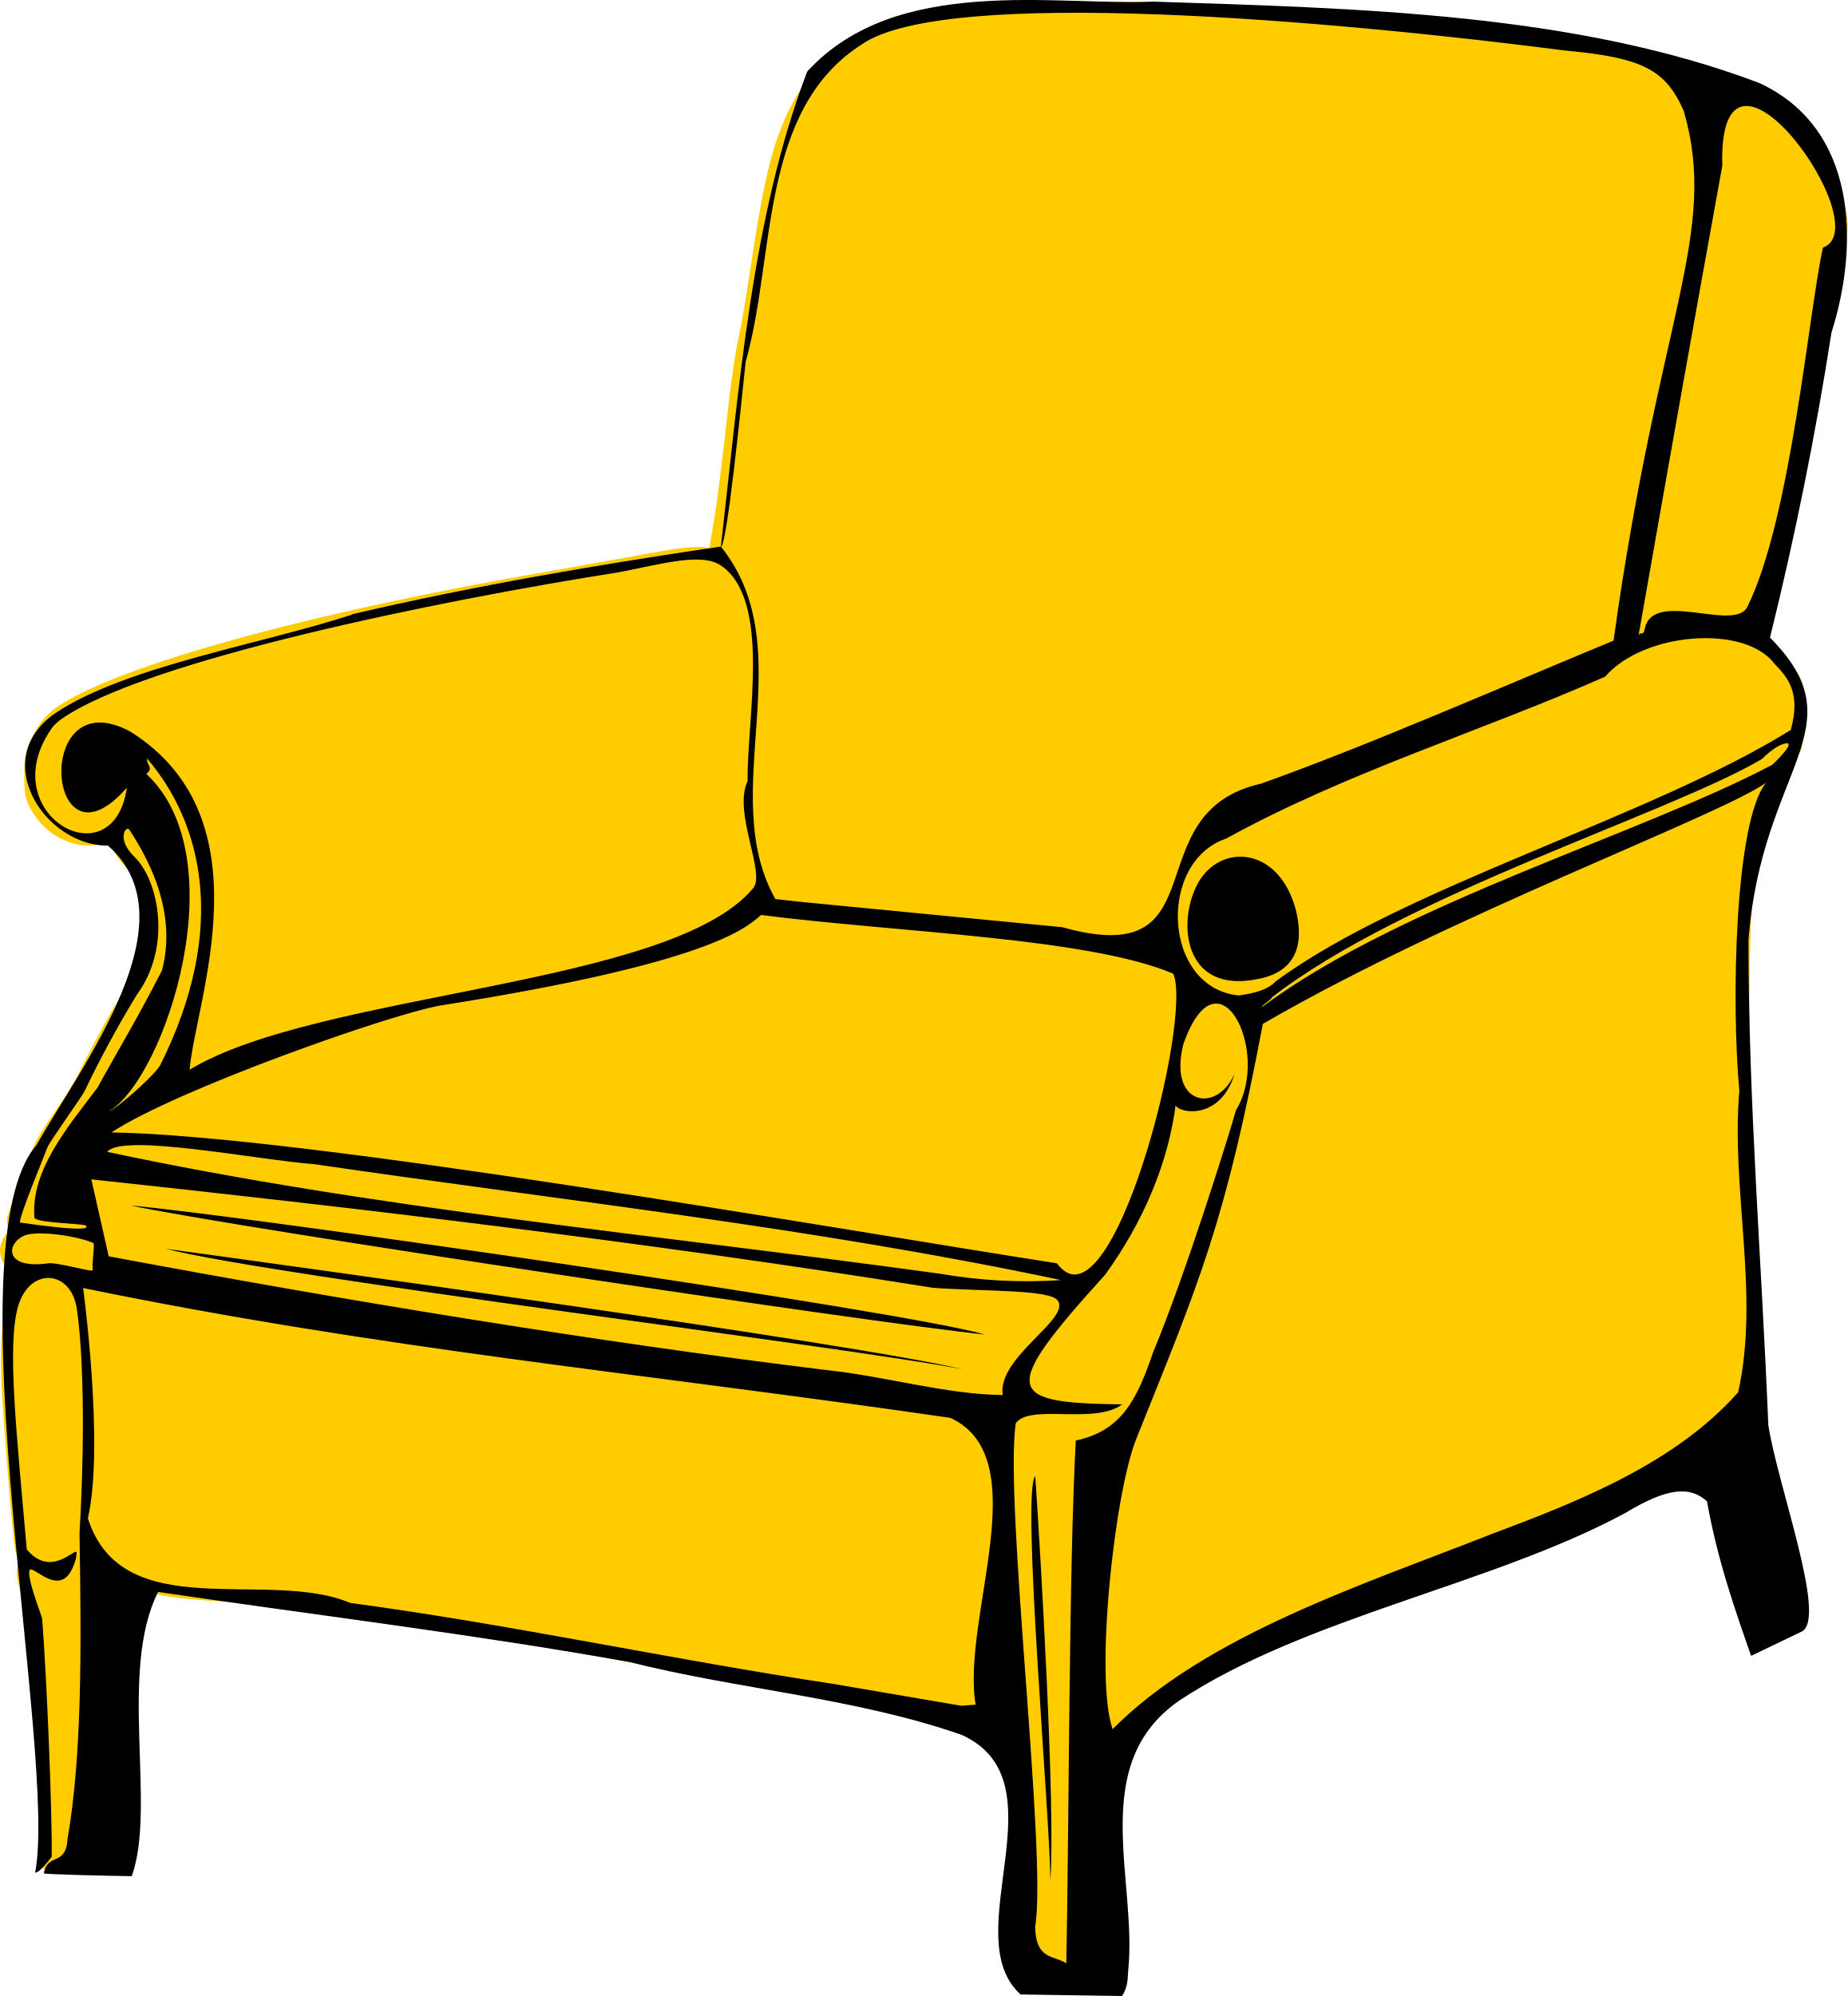
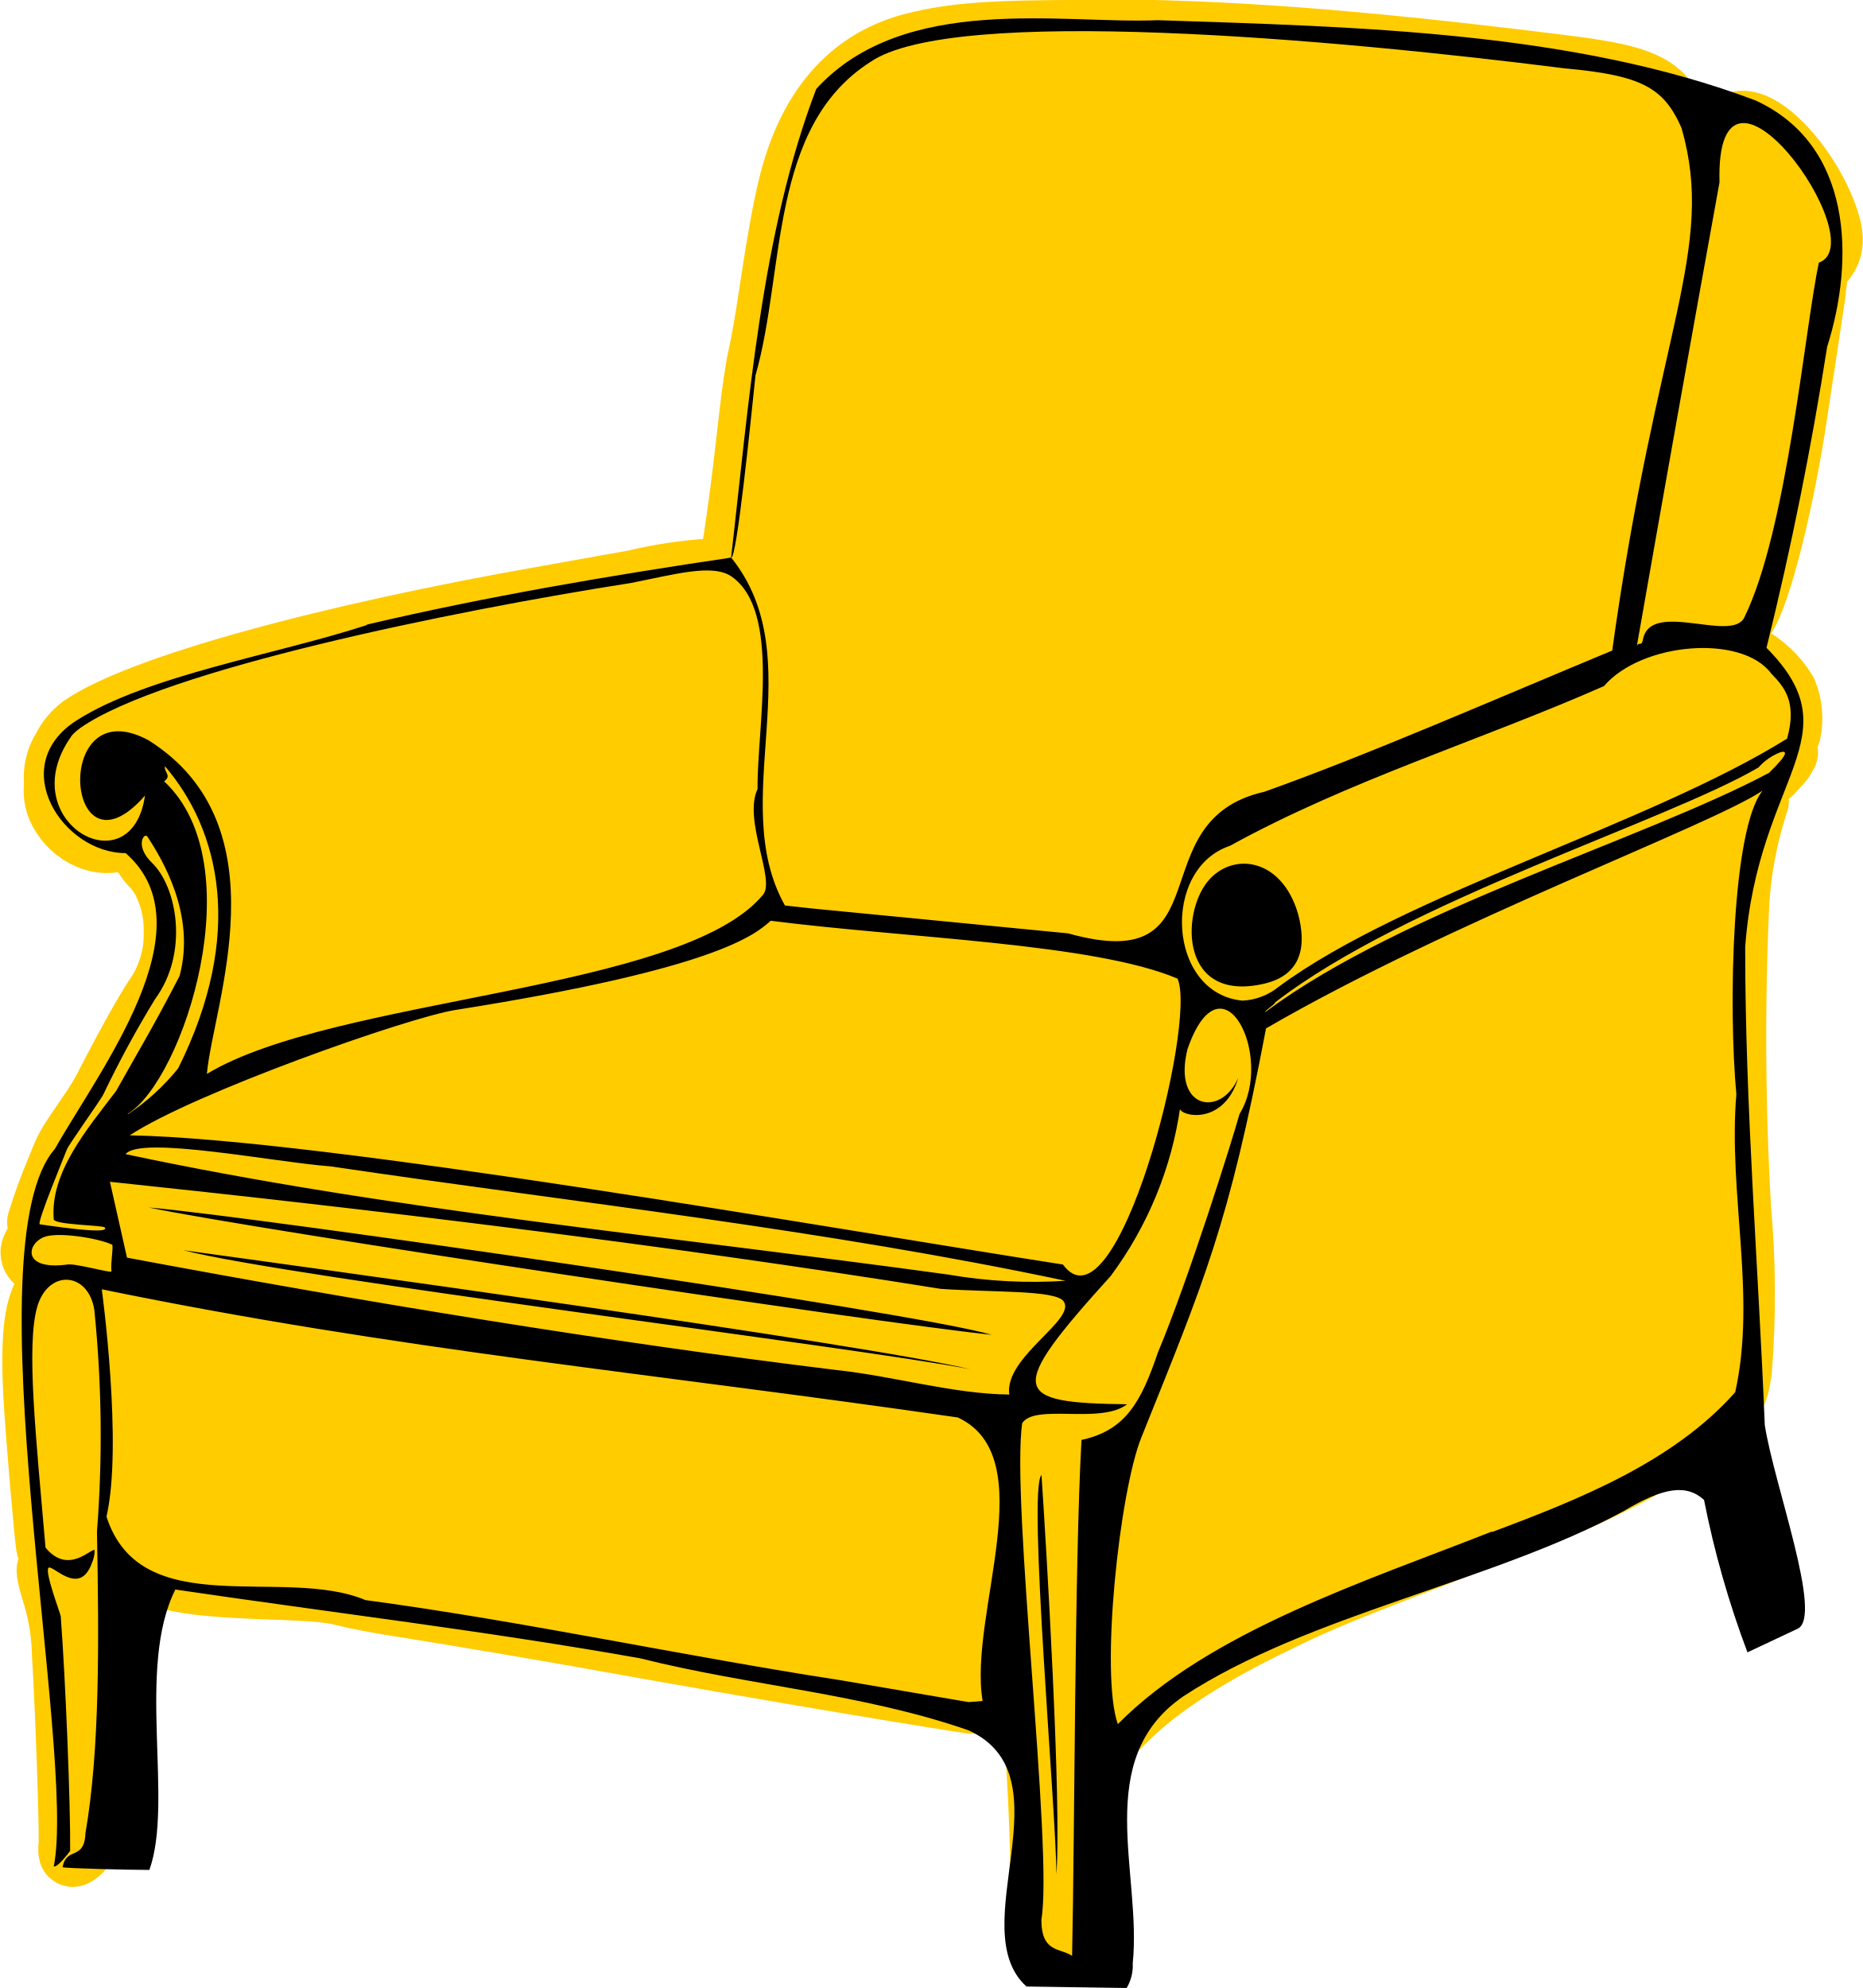
- <svg xmlns="http://www.w3.org/2000/svg" viewBox="0 0 388.73 419.93">
-   <g id="feet">
-     <g id="g5698">
-       <path id="path5662" d="M253.58,8.19c-20.22,0-28.35.59-36.6,2.67-10.72,2.71-18.6,9.82-23.35,21.06-2.76,6.56-4.31,13.65-7.19,32.94-.7,4.68-1.69,10.26-2.19,12.41s-1.37,8-1.94,13.13c-1.45,13-2.36,20.23-3.22,25.38l-.74,4.44,1.76,2.76c5.36,8.38,6.59,17.88,5.09,39.19-.95,13.49-.17,21.6,2.75,28.6.89,2.13,1.58,3.11,2.31,3.27.57.13,14.39,1.55,30.72,3.15s31.1,3.23,32.84,3.61c6.44,1.41,10.86.78,14.1-2,2.34-2,3.61-4.36,6.08-11.32,4-11.28,7.19-14.49,17.9-18.08,2.47-.82,8.44-3,13.25-4.88,12.35-4.76,59.26-24.29,59.9-24.93.29-.29,1.22-5.13,2.06-10.75,2.09-13.88,4.76-27.83,9.33-48.66,5.6-25.53,5.57-25.33,5.55-36s-.81-14.75-3.83-19.46c-3.44-5.39-7.65-7-24.09-9-43.24-5.39-71.45-7.5-100.49-7.52ZM393.65,27.55a3.11,3.11,0,0,0-1.44.26c-1.78.81-3,4.07-3.39,8.85-.16,2.26-2.13,14.4-4.38,27s-6.05,34-8.47,47.68-4.51,25.37-4.67,26c-.36,1.5.1,1.09,1.17-1,1.32-2.64,2.44-3,9.08-2.54,8.79.55,10.4.46,11.44-.6,2.95-3,7.83-21.17,11-40.82,1-6.23,5.09-33.48,5.09-33.87a10.67,10.67,0,0,1,1.46-2.14c1.76-2.21,1.91-4.62.55-8.58-3.43-10-12.33-20-17.4-20.21ZM173.43,123c-2.19-.1-6.12.49-16.2,2.37-3.74.69-11.94,2.16-18.2,3.25C91.08,137,51.72,147.91,39.62,156.24a12.48,12.48,0,0,0-3.82,4.56c-1.53,2.82-1.67,3.42-1.67,7.25s.13,4.39,1.47,6.56c2.94,4.75,9.24,6.88,12.72,4.31a13.76,13.76,0,0,0,3.8-5.95c.31-1,.15-1-1.91.59a16.1,16.1,0,0,1-4.14,2.29,3.4,3.4,0,0,1-3.51-.37c-6.16-3.54-4.09-17.16,2.81-18.46,7.26-1.36,18.46,7.9,22.79,18.85,2,5,2.75,9,3,16,.31,7.57-.35,13.51-3,27-.94,4.81-1.71,9.13-1.71,9.6,0,1.12,0,1.12,3.78-.79,8.63-4.35,28.91-9.73,56.31-14.94,29.78-5.66,46.45-11.19,54.86-18.18,3.47-2.88,3.82-3.69,2.76-6.44-1.88-4.91-2.32-14.79-1.41-32.1.76-14.52-.35-23.11-3.8-29.52-1.42-2.63-1.94-3-4.73-3.45a6.61,6.61,0,0,0-.83-.07Zm212.06,16.61c-7.19-.08-15.24,2.26-19.71,6.3-2.52,2.27-5,3.32-36.78,15.78-26.69,10.45-47.4,20.24-50.52,23.89-2.71,3.17-4,7.18-4,12.62,0,4,.17,5,1.37,7.54,2,4.3,4.71,6.84,8.6,8.08,1.71.55,5.24,0,7.55-1.07a47.07,47.07,0,0,0,5.35-3.4c8.52-6.15,24-13.88,49.3-24.58,39.18-16.6,55.64-24.6,56.41-27.44a14.47,14.47,0,0,0-.74-8.52,20.51,20.51,0,0,0-8-7.53,22.87,22.87,0,0,0-8.86-1.67Zm16.95,22.07a3.24,3.24,0,0,0-1,.55c-5.6,3.76-19.23,10.12-48.91,22.83-8,3.42-16.6,7.15-19.13,8.27a292.9,292.9,0,0,0-28.56,14.25c-2.64,1.57-10.63,6.94-11.1,7.45s-.19.49.22.13c.67-.58,6.14-4.12,9.14-5.92,12.63-7.55,26.2-13.88,53.69-25,25.38-10.31,31.09-12.76,39.12-16.77l3.28-1.65,1.35-1.49a8.12,8.12,0,0,0,1.86-2.61ZM57.16,165a1.68,1.68,0,0,0,.19.69c.35.82.33,1.45,0,1.84s-.29.35.91,1.63c5.58,6,8.34,15.73,7.74,27.42a76.79,76.79,0,0,1-2.33,15.21c-2.43,9.59-6.64,18.85-10.76,23.69a4.57,4.57,0,0,0-.82,1.13,56,56,0,0,0,5.35-4.8,13.62,13.62,0,0,0,3.54-5.2,78.83,78.83,0,0,0,6.89-22.68,44.12,44.12,0,0,0,.38-7.34,62.87,62.87,0,0,0-.21-6.43,47.88,47.88,0,0,0-8-21.55A21.76,21.76,0,0,0,57.16,165Zm338.73,6.63c-.68.07-2.72.93-6.38,2.7-3.85,1.84-14.46,6.64-23.6,10.66-34.85,15.32-52,23.45-66.89,31.72l-7.11,3.94-.56,3.35a47.67,47.67,0,0,0-.55,6.31c0,2.12-.54,4.66-1.91,8.91-1.05,3.26-2.71,9-3.69,12.75-3.83,14.64-6.69,22.95-15.81,46-5.83,14.71-6.81,18.44-8.84,33.58-.86,6.45-1.08,10.5-1.1,20.67,0,7,.15,13.51.37,14.55l.4,1.89,2.27-2.19c6.72-6.48,17.19-13.21,30.77-19.77,9.91-4.79,15.72-7.2,41-16.93,20.42-7.85,24.61-9.6,32-13.35,9.37-4.76,18.95-11.49,23.66-16.6,1.82-2,2-2.45,2.65-6.73.91-6,.83-20.36-.19-34.53-1.2-16.55-1.41-54.31-.37-65.21.88-9.27,2.48-17.58,4.16-21.52.06-.15,0-.21-.24-.18Zm-343,7.9c-.29,0-.51.53-.58,1.35a3,3,0,0,0,.45,2,12.46,12.46,0,0,0,1.66,2.3,14.25,14.25,0,0,1,3,4.37,23.54,23.54,0,0,1,2.13,10.38,22.45,22.45,0,0,1-1.22,7.94,21.63,21.63,0,0,1-3,6.05c-2.25,3.42-6.26,10.63-9.7,17.46A54.59,54.59,0,0,1,41,239.17c-4.67,6.83-4.53,6.59-6.38,11.28a118.05,118.05,0,0,0-4.11,11.21c-.09.41,0,.45.52.55.34.05,1.47.1,2.5.1a52.94,52.94,0,0,1,7.89.67c2,.33,2.71.35,2.8.06s-.47-.31-4.54-.65c-3.51-.3-4.93-.5-5.69-.82-.48-.2-.57-.33-.67-1a21,21,0,0,1,.68-5.94c1.28-4.78,3.62-8.89,9.6-16.87a60.18,60.18,0,0,0,5.56-8.52c9.23-16.36,10.87-19.46,11.31-21.48,1.43-6.55.25-14-3.42-21.54a47.16,47.16,0,0,0-3.84-6.6.37.37,0,0,0-.31-.11Zm234.51,5.59c4.57.12,9,3.71,11.15,10,2.6,7.71.1,14-6.23,15.69-3.2.86-7,1-9.06.33a8.66,8.66,0,0,1-5.86-4.83c-1.21-2.2-1.4-3.08-1.41-6.44,0-4.81,1.14-8.39,3.57-11.09a10.19,10.19,0,0,1,7.84-3.69Zm-100,12.79a3.25,3.25,0,0,0-2.32,1c-7.68,5.85-27.83,11.5-61.12,17.1-8.37,1.41-13.23,2.73-25.79,7C81.84,228.46,65.78,235,56,240l-5.35,2.74,2.92.34c1.61.19,7.57.69,13.26,1.11,26,1.93,68.45,8,160.89,23.1,16.63,2.71,21.09,3.59,21.9,4.33a7.13,7.13,0,0,0,1.75,1.19c6.08,2.18,16.36-20.79,20.71-46.28,1.16-6.81,1.55-14.81.79-16-.48-.75-5-2.33-10.1-3.53-10.16-2.39-21.35-3.84-50.82-6.58-10.3-1-20.24-2-22.08-2.21a21.38,21.38,0,0,0-2.55-.26Zm94.73,18.6c-2,0-4,2-5.6,5.57-3.24,7.22-1.74,13.59,3.2,13.59,1.8,0,2.31-.27,4.16-2.2,2.36-2.46,2.51-2.44,1.18.15-2.11,4.11-7.24,6.59-10.29,5-.77-.42-1-.31-1.15.61-3.25,15.94-9,27.81-19,39-5.07,5.7-9.88,12.06-10.84,14.33a7.85,7.85,0,0,0-.54,3.17c.25,2.55,3.11,3.62,11.36,4.24,3.74.28,7,.58,7.28.67s-.39.55-1.46,1c-1.48.66-3.85.94-10,1.18a67,67,0,0,0-8.92.72c-1.46.64-1.79,2.4-1.79,9.41,0,8.48.59,18.81,2.75,48.51,1.22,16.79,1.79,28.05,1.91,38.07.11,9.21.36,14.58.71,15.24a6.41,6.41,0,0,0,2.57,1.92,18.22,18.22,0,0,0,2.34.93c.17,0,.45-12.39.62-27.57.38-34.53,1.18-74.18,1.58-78.83.25-2.88.46-3.53,1.13-3.53,1.68,0,6.85-3,8.56-5a29.41,29.41,0,0,0,3.19-4.84c3.44-6.77,11.82-30.09,19.37-53.88,1.06-3.35,2.4-7.4,3-9,2-5.5.61-14.16-2.74-17.31a3.64,3.64,0,0,0-2.61-1.12ZM54.7,246.39c-3.63,0-5.59.27-5.13.73s19,4,32.24,6.28c23.56,4,42.58,6.68,95.62,13.36,17,2.14,35.82,4.57,41.84,5.4s13.14,1.68,15.82,1.89q20.76,1.65-.86-2.55c-22.22-4.32-46.91-8.21-87-13.72-77.4-10.63-80.34-11-88.39-11.3-1.55-.06-2.95-.09-4.17-.09Zm-8,7.34c-.91.16-.89.43.74,7.71.94,4.14,1.73,7.59,1.78,7.64.16.21,33.32,6.13,52.58,9.39,33,5.58,61.07,9.79,89.05,13.37,7.49,1,18,2.52,23.35,3.48s12,2,14.84,2.36c7.63.94,7.79.93,7.79-.38,0-2.16,2.45-6,7-10.94a42.16,42.16,0,0,0,4.92-6c.77-2.42-2-3.09-14.87-3.58-4.68-.18-12.23-.86-16.78-1.52l-22.86-3.35c-8-1.18-22.49-3.15-32.12-4.37s-25.62-3.32-35.52-4.65c-25.95-3.48-78.14-9.45-79.92-9.15Zm7.73,4.89C61.3,258.54,157.69,272.28,204,280c13.89,2.32,29,5.18,29.39,5.59s-3.86.11-7.25-.36C153.92,275.3,53,259.73,54,258.67a.88.88,0,0,1,.38-.06Zm-20.62,6.26c-2,0-2.49.18-3.41.92A3.27,3.27,0,0,0,29,268c0,1.88,1.7,2.67,5.82,2.69a37.5,37.5,0,0,1,6.59.68c4.42,1,4.2,1.11,4-2l-.15-2.78-2.19-.65a39.85,39.85,0,0,0-6.81-.93c-1.06-.06-1.89-.1-2.55-.12Zm28.11,2.92c1.68-.07,66.93,9.11,103.87,14.61,32.31,4.81,61.5,9.71,62.24,10.45.34.34-1.39.13-7-.83-5.3-.9-13.66-2.1-87.83-12.6-44.94-6.37-76-11.43-71.27-11.63Zm-25.74,6.33a5.42,5.42,0,0,0-2.55.88c-3.8,2.32-5,9.18-4.14,23.83.6,10.18,2.37,31.05,2.73,32.05A5.21,5.21,0,0,0,34,332.47c2,1.25,3,1.23,6-.11l2.5-1.1.37-7.54c.53-11,.4-32.48-.24-38.68s-1.79-9.13-3.94-10.24a5.1,5.1,0,0,0-2.58-.67Zm8.1,2.57a6.91,6.91,0,0,0,.3,2.86c1,4.15,1.63,21.58,1.31,34.8-.34,13.79-.39,13.53,3.2,17.42,5.09,5.52,10.16,6.8,29.65,7.51,10.43.37,13.58.65,16.74,1.48,2.14.57,7.39,1.57,11.67,2.24,12.65,2,32.52,5.34,48.66,8.27,8.3,1.51,27.68,4.87,43.07,7.48h0c15.39,2.61,28.91,4.77,30,4.8l2.07.06v-5.47A131.94,131.94,0,0,1,232.67,341c2.71-18.49,2.74-24.48.14-30.51-1.09-2.53-5-6.53-6.81-6.93-1.54-.35-25.32-3.61-48.09-6.6-52.51-6.88-71.88-9.63-94.2-13.36-8.81-1.47-21.22-3.69-27.58-4.94s-11.72-2.12-11.89-2Zm199.62,39.11c.16.1.27.73.41,2.09.94,8.93,2.73,47.21,3.07,65.55.3,16.4.06,21.47-.55,11.68-.17-2.75-1-15.28-1.78-27.86-1.62-25.34-2.35-49.64-1.52-51.11.15-.28.27-.41.37-.35ZM42.2,334.43c-.16,0-.66.65-1.11,1.44-1.4,2.46-2.67,2.4-8.35-.38-.55-.27,0,2.21,1.4,6.72.86,2.71,1.28,5.65,1.65,11.43.69,10.79,1.65,38.19,1.42,40.6-.21,2.21,0,2.36,1.51,1.13,1.87-1.53,3.22-12.9,3.93-33.21.44-12.6.2-27.74-.45-27.73Z" transform="translate(-26.13 -5.02)" fill="#fc0" stroke="#fc0" stroke-linecap="round" stroke-linejoin="round" stroke-width="5.79" fill-rule="evenodd" />
-       <path id="path5664" d="M250.5,418.09c.56-26.26.54-83.8,2-110,9.47-2.05,12.73-8.19,16.3-18.67,6.47-15.4,15.74-44.91,17.41-50.85,7.51-12.12-3.77-34.87-11.09-13.82-3.23,12.84,7.09,14.69,10.81,6.13-3.38,11.19-14,7.82-12.34,6-1.58,13-7.06,25.43-14.88,36.28-22.38,24.71-21.18,27,3.53,27.32-5.7,4.36-19.51-.23-22.38,4-2.44,16.54,6.64,91.08,4.09,105.87.11,7.11,4,6,6.53,7.72Zm-3.36-17.32c0-13.21-6.18-82.19-3.17-85.19C245,330.68,248.27,385.51,247.14,400.77Zm-15.72-37.09c-3.06-18.33,13-51.87-5.3-60.36C160.5,293.8,106.38,288.89,43.62,276c0,0,4.51,33.21,1,48.46,7.27,22.77,37.74,10.43,55.2,17.79,34,4.56,67.63,11.91,101.42,17l27.19,4.64,3-.24ZM340,327.75c18.48-6.9,38.66-14.9,51.87-29.81,4.6-20.63-1.54-42.3.25-63.48-1.71-18.31-1-56.56,5.59-64.71-11.17,7.51-66.31,27.74-105.85,50.68-8,42.09-13.11,53.62-26.61,87.24-4.66,11.58-8.82,50.35-5,61.14,19.6-19.77,52.84-30.45,79.77-41.06ZM237.11,298.51c-1.14-8,14.4-16,11.58-19.88-1.68-2.34-15.1-1.89-26.22-2.67-59.71-9.58-122.87-17-177.12-22.82L49,269.33c50.41,9.42,102.67,18,151.19,23.95,12.24,1.29,25.08,5.12,36.94,5.23Zm-8.4-5.4C205.94,288.6,83.44,273.54,61,267.74,83.81,270.85,207,287.79,228.71,293.11Zm4.66-7.32C208.08,283.14,76,263.34,53.59,258.64,76,260.55,217.05,280.92,233.37,285.79Zm16-11.46c-51.84-11-104.54-16.69-156.93-24.36-12.24-.93-40.63-6.64-43.75-2.61C104.9,259.33,164.28,264.79,224,273A106,106,0,0,0,249.41,274.33ZM45.83,266.57C42.9,265.16,34,263.74,31.19,265c-3.69,1.64-4.28,7,4.86,5.84,1.52-.48,9.67,1.95,9.6,1.41-.18-2.06.38-4.6.18-5.67Zm202.71,4.24C260,286.4,277.22,219.3,273,209.87c-17.75-7.56-57.81-8.65-86.72-12.35-3.34,2.93-11.44,10.2-67.19,19-10.16,1.6-55.94,17.78-69.49,26.74,41.2.73,149.78,19.89,199,27.55ZM60.2,209.24c3.48-13-3.68-24.79-6.86-29.66-.64-1-2.82,1.9,1,5.62,5.35,5.16,7.87,19.19.64,29a228.21,228.21,0,0,0-11,20.27c-.61,1.32-7.61,11-7.85,11.91-.13.45-6.51,15.79-5.73,15.85.18,0,15.46,2.38,13.82.65-.44-.46-10.33-.53-10.84-1.65-.88-10.1,7.4-19.55,13.28-27.41,4.81-8.76,7.75-13.36,13.51-24.54Zm-11,29.54c2.09-1,9.7-7.77,10.7-9.77,14.33-28.75,8.74-50.93-2.82-64.41-.21,1.28,1.52,2-.17,3.23C76,185.58,61,231.49,49.17,238.77ZM401.53,161.5c-1.06.29-2.57,1.16-4.7,3.24-19.75,11.59-75.09,28.42-103.13,50.16.61-.12-2.87,2.3-1.85,1.87,29.28-21.79,80.24-36.51,107.25-50.88,4.35-4.23,3.75-4.76,2.43-4.39Zm1.42-2.94c2.19-7.91-.74-11.09-3.4-13.85-6.28-8.43-27.62-6.68-35.66,2.67-26.33,11.61-54.36,20.09-79.76,34.07-14.56,4.93-13.32,31.49,2.71,33,2.77-.42,5.86-1,7.77-3C321.49,191.62,373.41,177,403,158.56ZM291.47,210.84C273.59,215,273.66,196,279.44,189c5.27-6.36,15.78-5,19.24,7,1.74,6.55,1,12.95-7.21,14.87ZM409.71,57.11c12.07-4.29-22.14-51.92-21.18-17.21-6.11,33.71-11.7,65.08-17.62,98.83.45-1,1,.22,1.3-1.35,1.63-8.56,18.9.75,21.6-4.7,9.17-18.49,12.84-61.63,15.9-75.57ZM100.19,134.26c25.62-6,51.59-10.4,77.62-14.26,17.4,21.67-1.12,51.78,11.47,74.17l5.54.61,54.83,5.31c33.74,9.46,14.77-24.1,41.83-30.2,21.91-7.8,49.39-19.82,74.17-30.09C375.21,71,387.82,54.18,380.44,28.39c-3.82-8.67-8.56-11.23-25-12.74-48.87-6.3-130.37-13.55-148-1.28-21.64,13.86-18.07,44.55-24.41,66.76C182,91,179,120.57,177.81,120c3.78-32.49,6.44-69.3,18.17-99.92C214.72-.45,248.55,6.31,268.75,5.36c42.85,1.4,88.69,2.39,127.49,17.09,20.65,9.46,21.2,33.83,15.27,52.54q-5.06,32.36-12.94,64.17c18.88,19-1.83,27.22-4.53,63.77,0,34,2.8,68,4.18,101.93,1.95,12.67,12.49,40.81,7,43.43l-10.62,5.1c-3.28-9.37-7.13-20.26-9.28-32.51-3.71-3.35-8.52-2.78-17.21,2.46-28,15.12-67.22,21.86-93.81,39.44-19.45,13.45-8.8,37.69-10.78,56.92-.12,2.19-.19,3.57-1.3,5.25l-21.34-.32c-13.75-12.41,9.22-44.82-12.38-54.61-22.52-7.86-46.8-9.51-70-15.35-32.89-5.86-66.06-9.86-99.1-14.73-8.41,16.68-.31,45.29-5.55,59.8-4.71-.06-18-.36-18.49-.6h0c.84-4.53,4.63-1.25,5-7.35,3.06-17.74,2.9-40.46,2.5-64.21,1.29-22.16.66-39-.57-47.23s-9.91-8.82-12.34-.54-.25,27.45,1.81,51.18c5,6,9.92-.14,10.49.56a7,7,0,0,1-.61,2.77c-2.7,7.24-8.51-.08-9.26,1-.75,1.48,2.59,9.7,2.63,10.33,1,13.18,2.1,40.14,2,50-.45.61-2.64,3.49-3.49,3.33,4.77-24.18-17.79-132.36.26-153,9.47-16.8,33.14-47.26,15.06-63.05-13.45.08-25.48-18.63-10.5-28.25s43-14.19,61.83-20.34ZM37.08,158.15c-12.73,18,12.87,32.54,15.75,12.57-17,19.58-20-23.09.8-11.74,29,18.28,13.61,56.64,12.4,71.09,27.2-16.44,101.38-17.42,118.59-38.2,2.68-3.21-4.31-15.9-1.18-22.53-.15-13.21,5-37.94-5.52-45.28-4-2.82-12-.53-21.4,1.33-38.34,6-99.8,18.59-117.47,30.91a10.34,10.34,0,0,0-2,1.85Z" transform="translate(-26.13 -5.02)" />
-     </g>
-   </g>
+ <svg xmlns="http://www.w3.org/2000/svg" data-name="Layer 1" viewBox="0 0 162.5 173.42">
+   <path d="M94.79 2.89c-8.27 0-11.6.24-15 1.1-4.39 1.1-7.62 4-9.56 8.61-1.13 2.69-1.76 5.59-2.94 13.48-.29 1.92-.69 4.2-.9 5.08s-.56 3.27-.79 5.37c-.59 5.32-1 8.28-1.32 10.39l-.3 1.81.72 1.13c2.19 3.43 2.7 7.32 2.08 16-.39 5.52-.07 8.84 1.13 11.7.36.87.64 1.27.94 1.34s5.89.63 12.57 1.29 12.73 1.32 13.44 1.47c2.63.58 4.44.32 5.77-.81 1-.82 1.48-1.79 2.49-4.64 1.63-4.61 2.94-5.93 7.32-7.39 1-.34 3.45-1.23 5.42-2 5.06-1.95 24.25-9.94 24.51-10.2a30.12 30.12 0 00.84-4.4c.86-5.68 2-11.39 3.82-19.91 2.29-10.45 2.28-10.37 2.27-14.73s-.33-6-1.56-8c-1.41-2.21-3.13-2.87-9.86-3.69-17.69-2.2-29.24-3.07-41.12-3.07zm57.31 7.92a1.28 1.28 0 00-.58.11c-.73.33-1.23 1.67-1.39 3.62-.07.93-.87 5.89-1.79 11s-2.48 13.91-3.47 19.51-1.85 10.38-1.91 10.64c-.15.61 0 .44.48-.41.54-1.08 1-1.23 3.71-1 3.6.22 4.26.19 4.68-.25 1.21-1.22 3.21-8.66 4.51-16.7.4-2.55 2.08-13.7 2.08-13.86a4 4 0 01.6-.87c.72-.91.78-1.89.22-3.51-1.4-4.1-5-8.19-7.12-8.27zM62 49.87a38.61 38.61 0 00-6.63 1l-7.45 1.33C28.3 55.63 12.2 60.09 7.24 63.5a5.14 5.14 0 00-1.56 1.87 4.53 4.53 0 00-.68 3 3.75 3.75 0 00.6 2.69c1.2 1.94 3.78 2.81 5.2 1.76a5.57 5.57 0 001.56-2.43c.13-.41.06-.41-.78.24a6.54 6.54 0 01-1.7.93 1.35 1.35 0 01-1.43-.15c-2.52-1.45-1.68-7 1.15-7.55s7.55 3.23 9.32 7.71a17.34 17.34 0 011.23 6.55c.13 3.1-.14 5.53-1.23 11.05-.38 2-.7 3.73-.7 3.93 0 .45 0 .45 1.55-.33 3.53-1.78 11.83-4 23-6.11 12.19-2.32 19-4.58 22.45-7.44 1.42-1.18 1.56-1.51 1.13-2.63-.77-2-.95-6.06-.58-13.14.31-5.94-.14-9.46-1.56-12.08-.58-1.07-.79-1.23-1.93-1.41a2 2 0 00-.34 0zm86.77 6.8c-2.95 0-6.24.92-8.07 2.57-1 .93-2.05 1.36-15.05 6.46-10.92 4.28-19.39 8.28-20.67 9.78a7.49 7.49 0 00-1.64 5.16 5.56 5.56 0 00.56 3.08 5.67 5.67 0 003.52 3.31 5.25 5.25 0 003.09-.44 19.26 19.26 0 002.19-1.39c3.49-2.51 9.82-5.68 20.17-10.06 16-6.79 22.77-10.06 23.08-11.22a5.87 5.87 0 00-.3-3.49 8.42 8.42 0 00-3.27-3.08 9.19 9.19 0 00-3.63-.68zm6.93 9a1.25 1.25 0 00-.41.22c-2.29 1.54-7.87 4.14-20 9.34-3.27 1.4-6.79 2.93-7.83 3.39a117.7 117.7 0 00-11.68 5.83c-1.08.64-4.35 2.84-4.55 3.05s-.07.2.09 0 2.52-1.69 3.74-2.42c5.17-3.09 10.72-5.68 22-10.23 10.39-4.22 12.72-5.22 16-6.86l1.34-.68.55-.61a3.12 3.12 0 00.76-1.07zM14.45 67.06a.74.74 0 00.08.28.73.73 0 010 .75c-.14.16-.12.14.37.67 2.28 2.45 3.41 6.43 3.17 11.22a31.93 31.93 0 01-1 6.22c-1 3.92-2.72 7.71-4.41 9.69a1.9 1.9 0 00-.33.47 24 24 0 002.19-2 5.48 5.48 0 001.44-2.13 31.76 31.76 0 002.82-9.28 17.7 17.7 0 00.16-3 23 23 0 00-.09-2.63 19.63 19.63 0 00-3.27-8.82 8.36 8.36 0 00-1.13-1.44zm138.6 2.71a14.3 14.3 0 00-2.61 1.1c-1.57.76-5.92 2.72-9.66 4.36-14.26 6.27-21.27 9.6-27.37 13l-2.9 1.62-.23 1.37a18.46 18.46 0 00-.23 2.58 12.18 12.18 0 01-.78 3.64c-.43 1.34-1.11 3.69-1.51 5.22-1.57 6-2.74 9.39-6.47 18.82a43.65 43.65 0 00-3.62 13.74 56 56 0 00-.45 8.46c0 2.87.06 5.53.15 5.95l.17.78.93-.9c2.75-2.65 7-5.4 12.59-8.09 4-2 6.43-2.94 16.77-6.93 8.36-3.21 10.07-3.92 13.1-5.46a38.54 38.54 0 009.68-6.79c.74-.82.82-1 1.08-2.75a83.75 83.75 0 00-.08-14.13 263.58 263.58 0 01-.15-26.68 35.26 35.26 0 011.71-8.81c0-.06 0-.09-.1-.07zM12.7 73c-.11 0-.2.22-.23.55a1.23 1.23 0 00.18.82 4.9 4.9 0 00.68.94 6 6 0 011.23 1.79 9.56 9.56 0 01.87 4.25 9.24 9.24 0 01-.5 3.25 8.79 8.79 0 01-1.23 2.47c-.92 1.4-2.56 4.35-4 7.15a21.66 21.66 0 01-1.89 3.18c-1.91 2.8-1.85 2.7-2.61 4.62a46.64 46.64 0 00-1.68 4.59c0 .16 0 .18.21.22s.6 0 1 0a20.61 20.61 0 013.23.28c.82.13 1.11.14 1.15 0s-.2-.13-1.86-.27a9.61 9.61 0 01-2.33-.33c-.2-.08-.23-.14-.27-.41a8.64 8.64 0 01.27-2.43c.53-2 1.49-3.64 3.93-6.9a24.9 24.9 0 002.28-3.49c3.77-6.69 4.45-8 4.63-8.79a13.65 13.65 0 00-1.4-8.81 19.59 19.59 0 00-1.57-2.7.17.17 0 00-.13-.05zm96 2.29c1.87 0 3.68 1.52 4.56 4.09 1.07 3.15 0 5.73-2.55 6.42a7.5 7.5 0 01-3.7.13 3.51 3.51 0 01-2.4-2 4.26 4.26 0 01-.58-2.64 6.43 6.43 0 011.46-4.53 4.16 4.16 0 013.21-1.51zm-40.92 5.23a1.32 1.32 0 00-.95.41c-3.14 2.39-11.38 4.71-25 7a56.9 56.9 0 00-10.55 2.86 138.37 138.37 0 00-17.25 6.95l-2.19 1.12 1.19.14c.66.08 3.1.29 5.43.46 10.64.79 28 3.27 65.83 9.45 6.8 1.11 8.63 1.47 9 1.77a3 3 0 00.72.49c2.48.89 6.69-8.51 8.47-18.94.48-2.78.64-6.06.32-6.55a13 13 0 00-4.13-1.44c-4.16-1-8.73-1.57-20.79-2.69-4.22-.41-8.28-.82-9-.91a8.93 8.93 0 00-1-.1zm38.67 7.61c-.82 0-1.63.82-2.29 2.28-1.32 3-.71 5.56 1.31 5.56.74 0 1-.11 1.7-.9 1-1 1-1 .49.06-.87 1.68-3 2.7-4.21 2-.32-.17-.41-.13-.47.25a32.16 32.16 0 01-7.78 16 34.66 34.66 0 00-4.43 5.86 3.19 3.19 0 00-.23 1.3c.11 1 1.28 1.48 4.65 1.73 1.53.12 2.87.24 3 .28s-.16.22-.6.4c-.6.27-1.57.39-4.09.49a26.28 26.28 0 00-3.65.29c-.59.26-.73 1-.73 3.85 0 3.47.24 7.7 1.13 19.85.49 6.87.73 11.48.78 15.58a39.25 39.25 0 00.29 6.23 2.63 2.63 0 001 .79 6.61 6.61 0 001 .38c.07 0 .18-5.07.25-11.28.16-14.13.48-30.35.65-32.26.1-1.17.18-1.44.46-1.44a7.89 7.89 0 003.5-2.05 11.52 11.52 0 001.31-2c1.4-2.77 4.83-12.31 7.92-22 .44-1.37 1-3 1.23-3.68.82-2.26.25-5.8-1.12-7.09a1.54 1.54 0 00-1.07-.46zm-93 12.23c-1.48 0-2.28.11-2.09.3s7.77 1.63 13.19 2.57c9.64 1.63 17.42 2.73 39.12 5.46 7 .88 14.66 1.87 17.12 2.21s5.38.69 6.48.78q8.49.68-.36-1c-9.09-1.77-19.19-3.36-35.59-5.61-31.67-4.35-32.88-4.5-36.17-4.63h-1.71zm-3.27 3c-.37.07-.36.18.3 3.16.39 1.69.71 3.1.73 3.12s13.64 2.51 21.52 3.84c13.5 2.29 25 4 36.43 5.47 3.07.41 7.37 1 9.56 1.43s4.91.82 6.07 1c3.12.39 3.19.38 3.19-.15 0-.88 1-2.46 2.86-4.48a17 17 0 002-2.45c.31-1-.82-1.27-6.09-1.47-1.91-.07-5-.35-6.87-.62l-9.35-1.37c-3.27-.48-9.2-1.29-13.14-1.79s-10.48-1.36-14.54-1.9c-10.61-1.42-32-3.87-32.7-3.74zm3.16 2c2.82 0 42.26 5.59 61.2 8.75 5.69.95 11.87 2.12 12 2.29s-1.58 0-3-.15c-29.55-4.06-70.84-10.43-70.43-10.87a.26.26 0 01.15 0zm-8.43 2.56a1.76 1.76 0 00-1.4.38 1.33 1.33 0 00-.57.9c0 .77.69 1.09 2.38 1.1a15.27 15.27 0 012.7.28c1.81.41 1.72.45 1.63-.82l-.06-1.14-.89-.26a15.47 15.47 0 00-2.79-.38l-1-.05zm11.5 1.2c.69 0 27.39 3.73 42.5 6 13.22 2 25.16 4 25.47 4.27.14.14-.57.06-2.87-.34s-5.59-.86-35.93-5.15c-18.39-2.61-31.1-4.68-29.17-4.76zm-10.53 2.59a2.2 2.2 0 00-1 .36c-1.55.95-2 3.75-1.69 9.75.25 4.16 1 12.7 1.12 13.11a2.24 2.24 0 00.72.65c.82.51 1.23.5 2.46 0l1-.45.15-3.08c.22-4.5.17-13.29-.09-15.83s-.74-3.73-1.62-4.19a2 2 0 00-1-.27zm3.31 1.05a2.91 2.91 0 00.12 1.17c.41 1.7.67 8.83.54 14.24-.14 5.64-.16 5.54 1.31 7.13 2.08 2.26 4.16 2.78 12.13 3.07 4.27.15 5.56.27 6.85.61.88.23 3 .64 4.78.91 5.17.82 13.3 2.19 19.91 3.39 3.39.61 11.32 2 17.62 3.06h0c6.3 1.06 11.83 1.95 12.27 2h.85v-2.24a53.34 53.34 0 01.71-7c1.1-7.57 1.12-10 .05-12.48a6.46 6.46 0 00-2.78-2.84c-.63-.14-10.36-1.48-19.68-2.7-21.49-2.82-29.41-3.94-38.55-5.47-3.6-.6-8.68-1.51-11.28-2s-4.8-.87-4.87-.82zm81.68 16c.07 0 .11.3.17.86.38 3.65 1.12 19.32 1.25 26.82.13 6.71 0 8.78-.22 4.78-.07-1.13-.41-6.25-.73-11.4-.66-10.37-1-20.31-.62-20.91q.09-.18.15-.15zM8.3 136.42c-.07 0-.27.27-.45.59-.58 1-1.1 1-3.42-.15-.23-.12 0 .9.57 2.74a19.09 19.09 0 01.68 4.68c.28 4.42.67 15.63.58 16.61s0 1 .62.47 1.31-5.28 1.6-13.59c.18-5.2.09-11.35-.18-11.35z" fill="#fc0" stroke="#fc0" stroke-linecap="round" stroke-linejoin="round" stroke-width="5.79" fill-rule="evenodd" />
+   <path d="M93.53 170.61c.23-10.74.22-34.29.82-45 3.87-.83 5.21-3.35 6.67-7.64 2.65-6.3 6.44-18.37 7.12-20.8 3.08-5-1.54-14.27-4.54-5.66-1.32 5.26 2.91 6 4.43 2.51-1.38 4.58-5.73 3.2-5.05 2.46a32.35 32.35 0 01-6.09 14.84c-9.16 10.11-8.67 11.05 1.44 11.18-2.33 1.78-8-.09-9.15 1.64-1 6.76 2.71 37.26 1.67 43.32 0 2.91 1.64 2.45 2.67 3.15zm-1.37-7.08c0-5.41-2.53-33.63-1.3-34.86.42 6.18 1.76 28.61 1.3 34.86zm-6.44-15.18c-1.25-7.5 5.32-21.22-2.16-24.7-26.85-3.89-49-5.9-74.68-11.18 0 0 1.85 13.59.41 19.83 3 9.32 15.44 4.27 22.59 7.28 13.91 1.87 27.67 4.87 41.5 7l11.12 1.9 1.23-.1zm44.43-14.7c7.56-2.83 15.82-6.1 21.23-12.2 1.88-8.44-.63-17.31.1-26-.7-7.5-.41-23.15 2.29-26.48-4.57 3.07-27.14 11.35-43.32 20.74-3.27 17.22-5.36 21.94-10.88 35.69-1.91 4.74-3.61 20.6-2.05 25 8-8.09 21.62-12.46 32.64-16.8zm-42.1-12c-.46-3.27 5.89-6.54 4.74-8.13-.69-1-6.18-.77-10.73-1.09-24.43-3.92-50.27-7-72.47-9.34l1.49 6.62c20.63 3.86 42 7.37 61.87 9.8 5 .53 10.26 2.1 15.11 2.14zm-3.43-2.21c-9.32-1.84-59.45-8-68.63-10.38 9.34 1.28 59.74 8.21 68.63 10.38zm1.9-3c-10.35-1.08-64.39-9.19-73.56-11.11 9.17.78 66.88 9.12 73.56 11.11zm6.55-4.69c-21.21-4.5-42.78-6.83-64.21-10-5-.38-16.63-2.71-17.9-1.07 23 4.9 47.29 7.14 71.73 10.5a43.63 43.63 0 0010.4.54zm-83.28-3.17c-1.2-.58-4.85-1.16-6-.65-1.51.67-1.76 2.87 2 2.39.63-.19 4 .8 3.93.58-.07-.84.16-1.88.08-2.32zm82.94 1.73c4.69 6.38 11.73-21.08 10-24.94-7.27-3.09-23.66-3.53-35.49-5.05-1.36 1.2-4.68 4.18-27.49 7.78-4.16.65-22.89 7.27-28.43 10.94 16.86.3 61.28 8.14 81.42 11.27zM15.67 85.12c1.42-5.32-1.51-10.15-2.81-12.14-.26-.41-1.16.78.41 2.3 2.19 2.11 3.22 7.85.26 11.87a92 92 0 00-4.5 8.29c-.25.54-3.12 4.5-3.21 4.87-.06.19-2.67 6.46-2.35 6.49.08 0 6.33 1 5.66.27-.18-.19-4.23-.22-4.44-.68-.36-4.13 3-8 5.44-11.22 2-3.58 3.17-5.46 5.52-10zM11.16 97.2a19.65 19.65 0 004.38-4c5.87-11.77 3.58-20.84-1.15-26.36-.09.53.62.82-.07 1.32 7.81 7.27 1.67 26.05-3.17 29zm144.17-31.58a4.88 4.88 0 00-1.92 1.33c-8.09 4.74-30.73 11.63-42.2 20.52.25-.05-1.18.94-.76.77 12-8.92 32.83-14.94 43.88-20.82 1.78-1.73 1.54-1.95 1-1.8zm.58-1.2c.9-3.24-.3-4.54-1.39-5.67-2.57-3.45-11.3-2.73-14.59 1.1-10.78 4.75-22.25 8.22-32.64 13.94-6 2-5.45 12.88 1.11 13.5a5.43 5.43 0 003.18-1.23c11-8.11 32.24-14.09 44.35-21.64zm-45.62 21.39c-7.31 1.7-7.28-6.07-4.92-8.93 2.16-2.61 6.46-2.05 7.88 2.86.71 2.68.4 5.3-3 6.08zm48.39-62.9c4.93-1.76-9.06-21.24-8.67-7-2.5 13.79-4.79 26.63-7.21 40.44.18-.41.41.09.53-.56.67-3.5 7.74.31 8.84-1.92 3.75-7.6 5.28-25.26 6.51-30.96zM32.03 54.48c10.48-2.46 21.11-4.26 31.76-5.84 7.12 8.87-.46 21.19 4.69 30.35l2.27.25 22.43 2.18c13.81 3.87 6.05-9.86 17.12-12.35 9-3.2 20.21-8.11 30.35-12.32 3.91-28.15 9.07-35 6.05-45.58-1.56-3.55-3.5-4.6-10.23-5.21-20.02-2.54-53.34-5.54-60.56-.54-8.85 5.67-7.39 18.23-10 27.32-.42 4-1.64 16.14-2.13 15.9 1.54-13.29 2.63-28.35 7.43-40.88 7.67-8.4 21.51-5.64 29.78-6 17.53.58 36.29 1 52.16 7 8.45 3.87 8.68 13.84 6.25 21.5q-2.07 13.23-5.29 26.25c7.72 7.78-.75 11.14-1.86 26.1 0 13.91 1.15 27.82 1.71 41.7.8 5.19 5.11 16.7 2.87 17.77l-4.38 2.06a83.15 83.15 0 01-3.79-13.3c-1.52-1.37-3.49-1.14-7.05 1-11.45 6.19-27.5 9-38.38 16.14-8 5.51-3.6 15.42-4.41 23.29a3.8 3.8 0 01-.53 2.15l-8.74-.13c-5.62-5.08 3.78-18.34-5.06-22.35-9.22-3.21-19.15-3.89-28.64-6.28-13.46-2.39-27-4-40.55-6-3.44 6.82-.13 18.53-2.27 24.46-1.93 0-7.37-.14-7.57-.24.35-1.85 1.9-.51 2-3 1.25-7.26 1.18-16.55 1-26.27a108.18 108.18 0 00-.23-19.33c-.51-3.36-4.06-3.61-5-.22s-.1 11.23.74 20.94c2 2.46 4.06-.05 4.29.23a2.82 2.82 0 01-.25 1.14c-1.1 3-3.48 0-3.79.41s1.06 4 1.08 4.22c.41 5.4.86 16.43.82 20.46-.19.25-1.08 1.43-1.43 1.36 2-9.89-7.28-54.15.1-62.6 3.88-6.87 13.56-19.34 6.17-25.8-5.51 0-10.43-7.62-4.3-11.56s17.6-5.8 25.3-8.32zM6.21 64.25C1 71.62 11.47 77.57 12.65 69.4c-7 8-8.18-9.45.33-4.81 11.86 7.48 5.57 23.18 5.07 29.09 11.13-6.73 41.48-7.13 48.52-15.63 1.1-1.31-1.76-6.51-.48-9.22-.06-5.4 2.05-15.52-2.26-18.53-1.63-1.15-4.91-.21-8.75.55-15.69 2.45-40.84 7.6-48.07 12.65a4.48 4.48 0 00-.82.75z" />
</svg>
